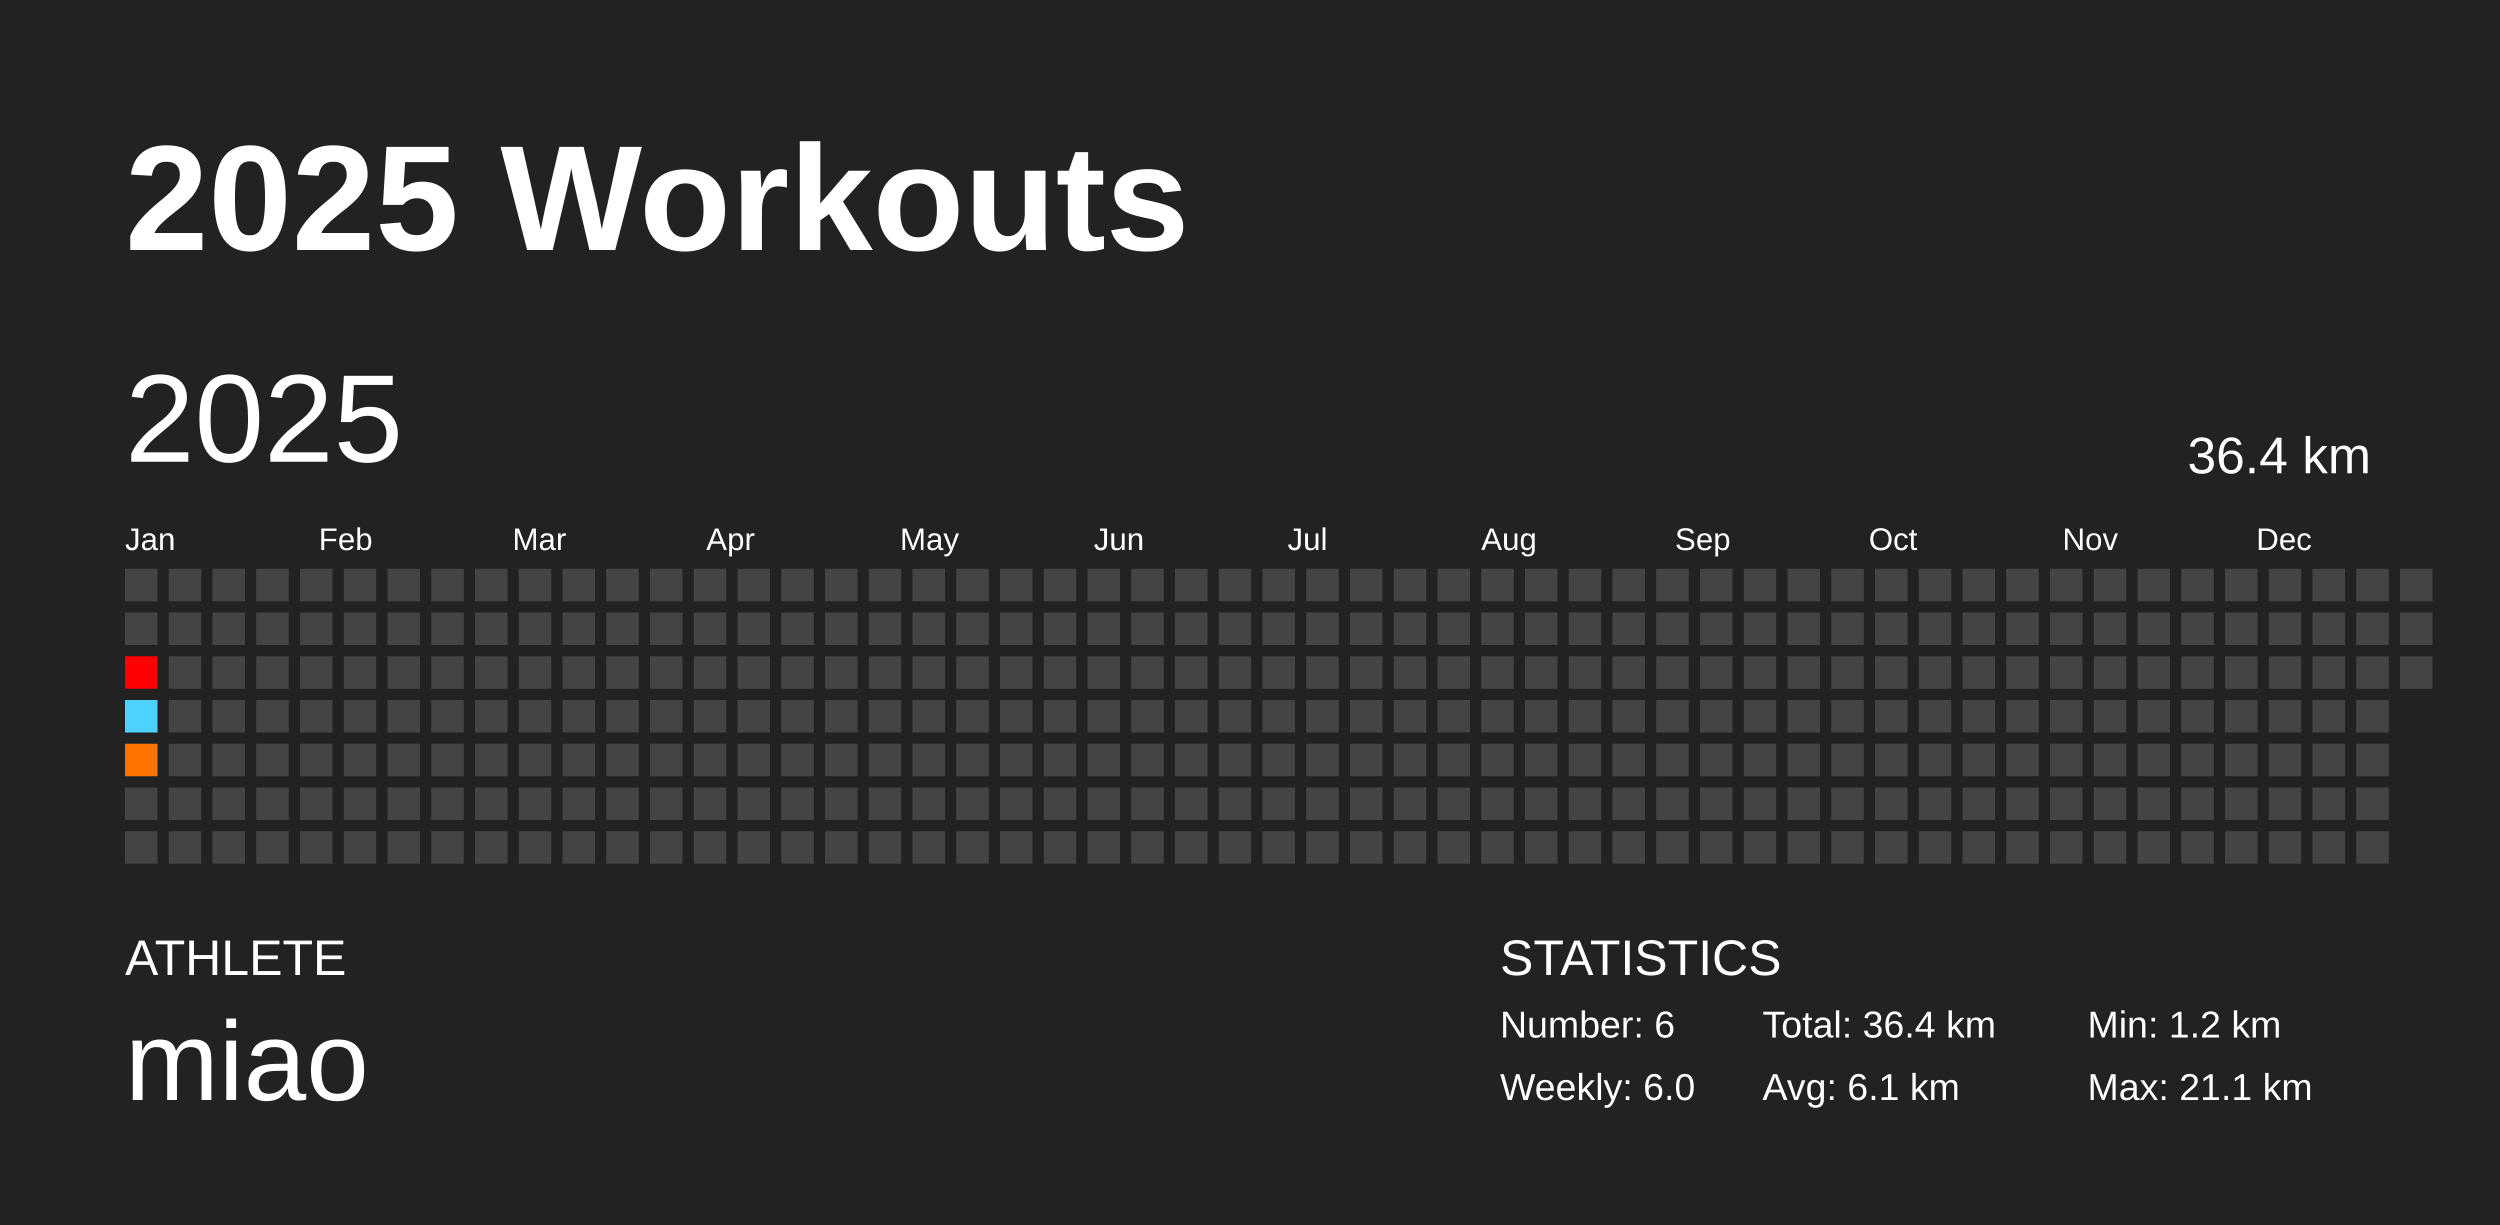
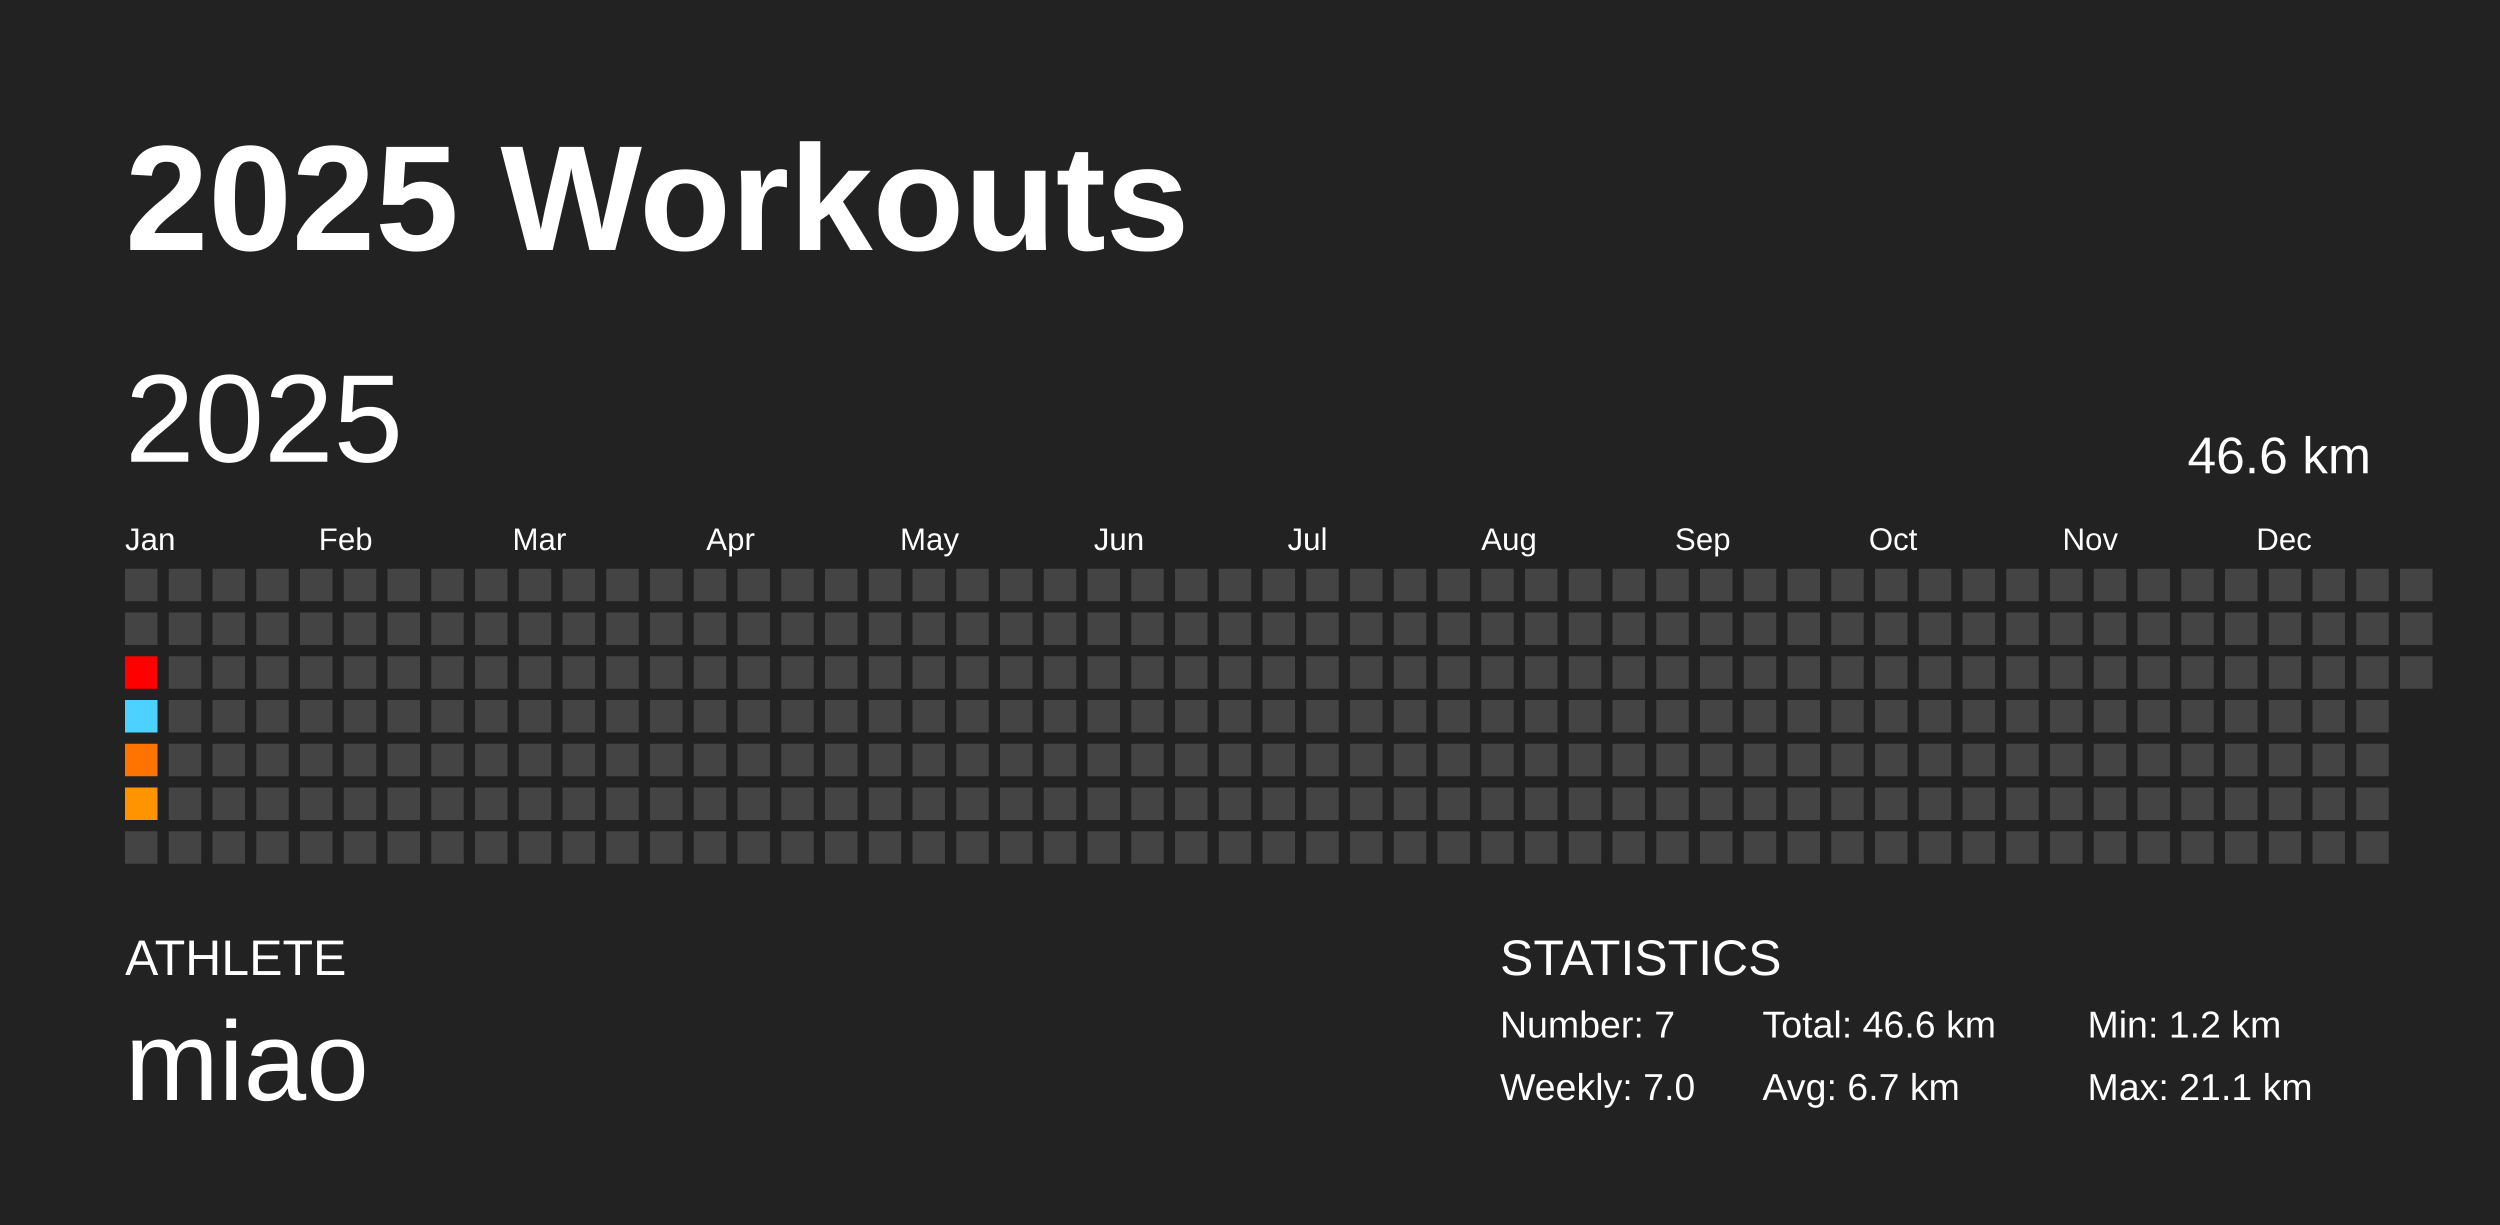
<svg xmlns="http://www.w3.org/2000/svg" baseProfile="full" height="98mm" version="1.1" viewBox="0,0,200,98" width="200mm">
  <defs />
  <rect fill="#222222" height="98" width="200" x="0" y="0" />
  <text fill="#FFFFFF" style="font-size:12px; font-family:Arial; font-weight:bold;" x="10" y="20">2025 Workouts</text>
  <text fill="#FFFFFF" style="font-size:4px; font-family:Arial" x="10" y="78">ATHLETE</text>
  <text fill="#FFFFFF" style="font-size:9px; font-family:Arial" x="10" y="88">miao</text>
  <text fill="#FFFFFF" style="font-size:4px; font-family:Arial" x="120" y="78">STATISTICS</text>
-   <text fill="#FFFFFF" style="font-size:3px; font-family:Arial" x="120" y="83">Number: 6</text>
-   <text fill="#FFFFFF" style="font-size:3px; font-family:Arial" x="120" y="88">Weekly: 6.0</text>
-   <text fill="#FFFFFF" style="font-size:3px; font-family:Arial" x="141" y="83">Total: 36.4 km</text>
-   <text fill="#FFFFFF" style="font-size:3px; font-family:Arial" x="141" y="88">Avg: 6.1 km</text>
+   <text fill="#FFFFFF" style="font-size:3px; font-family:Arial" x="120" y="83">Number: 7</text>
+   <text fill="#FFFFFF" style="font-size:3px; font-family:Arial" x="120" y="88">Weekly: 7.0</text>
+   <text fill="#FFFFFF" style="font-size:3px; font-family:Arial" x="141" y="83">Total: 46.6 km</text>
+   <text fill="#FFFFFF" style="font-size:3px; font-family:Arial" x="141" y="88">Avg: 6.7 km</text>
  <text fill="#FFFFFF" style="font-size:3px; font-family:Arial" x="167" y="83">Min: 1.2 km</text>
  <text fill="#FFFFFF" style="font-size:3px; font-family:Arial" x="167" y="88">Max: 21.1 km</text>
  <text dominant-baseline="hanging" fill="#FFFFFF" style="font-size:10.0px; font-family:Arial;" x="10" y="30">2025</text>
-   <text dominant-baseline="hanging" fill="#FFFFFF" style="font-size:4.125px; font-family:Arial;" x="175" y="35">36.4 km</text>
+   <text dominant-baseline="hanging" fill="#FFFFFF" style="font-size:4.125px; font-family:Arial;" x="175" y="35">46.6 km</text>
  <text fill="#FFFFFF" style="font-size:2.5px; font-family:Arial" x="10.0" y="44">Jan</text>
  <text fill="#FFFFFF" style="font-size:2.5px; font-family:Arial" x="25.5" y="44">Feb</text>
  <text fill="#FFFFFF" style="font-size:2.5px; font-family:Arial" x="41.0" y="44">Mar</text>
  <text fill="#FFFFFF" style="font-size:2.5px; font-family:Arial" x="56.5" y="44">Apr</text>
  <text fill="#FFFFFF" style="font-size:2.5px; font-family:Arial" x="72.0" y="44">May</text>
  <text fill="#FFFFFF" style="font-size:2.5px; font-family:Arial" x="87.5" y="44">Jun</text>
  <text fill="#FFFFFF" style="font-size:2.5px; font-family:Arial" x="103.0" y="44">Jul</text>
  <text fill="#FFFFFF" style="font-size:2.5px; font-family:Arial" x="118.5" y="44">Aug</text>
  <text fill="#FFFFFF" style="font-size:2.5px; font-family:Arial" x="134.0" y="44">Sep</text>
  <text fill="#FFFFFF" style="font-size:2.5px; font-family:Arial" x="149.5" y="44">Oct</text>
  <text fill="#FFFFFF" style="font-size:2.5px; font-family:Arial" x="165.0" y="44">Nov</text>
  <text fill="#FFFFFF" style="font-size:2.5px; font-family:Arial" x="180.5" y="44">Dec</text>
  <rect fill="#444444" height="2.6" width="2.6" x="10.0" y="45.5" />
  <rect fill="#444444" height="2.6" width="2.6" x="10.0" y="49.0" />
  <rect fill="red" height="2.6" width="2.6" x="10.0" y="52.5" />
  <rect fill="#4dd2ff" height="2.6" width="2.6" x="10.0" y="56.0" />
  <rect fill="#ff7300" height="2.6" width="2.6" x="10.0" y="59.5" />
-   <rect fill="#444444" height="2.6" width="2.6" x="10.0" y="63.0" />
+   <rect fill="#ff9400" height="2.6" width="2.6" x="10.0" y="63.0" />
  <rect fill="#444444" height="2.6" width="2.6" x="10.0" y="66.5" />
  <rect fill="#444444" height="2.6" width="2.6" x="13.5" y="45.5" />
  <rect fill="#444444" height="2.6" width="2.6" x="13.5" y="49.0" />
  <rect fill="#444444" height="2.6" width="2.6" x="13.5" y="52.5" />
  <rect fill="#444444" height="2.6" width="2.6" x="13.5" y="56.0" />
  <rect fill="#444444" height="2.6" width="2.6" x="13.5" y="59.5" />
  <rect fill="#444444" height="2.6" width="2.6" x="13.5" y="63.0" />
  <rect fill="#444444" height="2.6" width="2.6" x="13.5" y="66.5" />
  <rect fill="#444444" height="2.6" width="2.6" x="17.0" y="45.5" />
  <rect fill="#444444" height="2.6" width="2.6" x="17.0" y="49.0" />
  <rect fill="#444444" height="2.6" width="2.6" x="17.0" y="52.5" />
  <rect fill="#444444" height="2.6" width="2.6" x="17.0" y="56.0" />
  <rect fill="#444444" height="2.6" width="2.6" x="17.0" y="59.5" />
  <rect fill="#444444" height="2.6" width="2.6" x="17.0" y="63.0" />
  <rect fill="#444444" height="2.6" width="2.6" x="17.0" y="66.5" />
  <rect fill="#444444" height="2.6" width="2.6" x="20.5" y="45.5" />
  <rect fill="#444444" height="2.6" width="2.6" x="20.5" y="49.0" />
  <rect fill="#444444" height="2.6" width="2.6" x="20.5" y="52.5" />
  <rect fill="#444444" height="2.6" width="2.6" x="20.5" y="56.0" />
  <rect fill="#444444" height="2.6" width="2.6" x="20.5" y="59.5" />
  <rect fill="#444444" height="2.6" width="2.6" x="20.5" y="63.0" />
  <rect fill="#444444" height="2.6" width="2.6" x="20.5" y="66.5" />
  <rect fill="#444444" height="2.6" width="2.6" x="24.0" y="45.5" />
  <rect fill="#444444" height="2.6" width="2.6" x="24.0" y="49.0" />
  <rect fill="#444444" height="2.6" width="2.6" x="24.0" y="52.5" />
  <rect fill="#444444" height="2.6" width="2.6" x="24.0" y="56.0" />
  <rect fill="#444444" height="2.6" width="2.6" x="24.0" y="59.5" />
  <rect fill="#444444" height="2.6" width="2.6" x="24.0" y="63.0" />
  <rect fill="#444444" height="2.6" width="2.6" x="24.0" y="66.5" />
  <rect fill="#444444" height="2.6" width="2.6" x="27.5" y="45.5" />
  <rect fill="#444444" height="2.6" width="2.6" x="27.5" y="49.0" />
  <rect fill="#444444" height="2.6" width="2.6" x="27.5" y="52.5" />
  <rect fill="#444444" height="2.6" width="2.6" x="27.5" y="56.0" />
  <rect fill="#444444" height="2.6" width="2.6" x="27.5" y="59.5" />
  <rect fill="#444444" height="2.6" width="2.6" x="27.5" y="63.0" />
  <rect fill="#444444" height="2.6" width="2.6" x="27.5" y="66.5" />
  <rect fill="#444444" height="2.6" width="2.6" x="31.0" y="45.5" />
  <rect fill="#444444" height="2.6" width="2.6" x="31.0" y="49.0" />
  <rect fill="#444444" height="2.6" width="2.6" x="31.0" y="52.5" />
  <rect fill="#444444" height="2.6" width="2.6" x="31.0" y="56.0" />
  <rect fill="#444444" height="2.6" width="2.6" x="31.0" y="59.5" />
  <rect fill="#444444" height="2.6" width="2.6" x="31.0" y="63.0" />
  <rect fill="#444444" height="2.6" width="2.6" x="31.0" y="66.5" />
  <rect fill="#444444" height="2.6" width="2.6" x="34.5" y="45.5" />
  <rect fill="#444444" height="2.6" width="2.6" x="34.5" y="49.0" />
  <rect fill="#444444" height="2.6" width="2.6" x="34.5" y="52.5" />
  <rect fill="#444444" height="2.6" width="2.6" x="34.5" y="56.0" />
  <rect fill="#444444" height="2.6" width="2.6" x="34.5" y="59.5" />
  <rect fill="#444444" height="2.6" width="2.6" x="34.5" y="63.0" />
  <rect fill="#444444" height="2.6" width="2.6" x="34.5" y="66.5" />
  <rect fill="#444444" height="2.6" width="2.6" x="38.0" y="45.5" />
  <rect fill="#444444" height="2.6" width="2.6" x="38.0" y="49.0" />
  <rect fill="#444444" height="2.6" width="2.6" x="38.0" y="52.5" />
  <rect fill="#444444" height="2.6" width="2.6" x="38.0" y="56.0" />
  <rect fill="#444444" height="2.6" width="2.6" x="38.0" y="59.5" />
  <rect fill="#444444" height="2.6" width="2.6" x="38.0" y="63.0" />
  <rect fill="#444444" height="2.6" width="2.6" x="38.0" y="66.5" />
  <rect fill="#444444" height="2.6" width="2.6" x="41.5" y="45.5" />
  <rect fill="#444444" height="2.6" width="2.6" x="41.5" y="49.0" />
  <rect fill="#444444" height="2.6" width="2.6" x="41.5" y="52.5" />
  <rect fill="#444444" height="2.6" width="2.6" x="41.5" y="56.0" />
  <rect fill="#444444" height="2.6" width="2.6" x="41.5" y="59.5" />
  <rect fill="#444444" height="2.6" width="2.6" x="41.5" y="63.0" />
  <rect fill="#444444" height="2.6" width="2.6" x="41.5" y="66.5" />
  <rect fill="#444444" height="2.6" width="2.6" x="45.0" y="45.5" />
  <rect fill="#444444" height="2.6" width="2.6" x="45.0" y="49.0" />
  <rect fill="#444444" height="2.6" width="2.6" x="45.0" y="52.5" />
  <rect fill="#444444" height="2.6" width="2.6" x="45.0" y="56.0" />
  <rect fill="#444444" height="2.6" width="2.6" x="45.0" y="59.5" />
  <rect fill="#444444" height="2.6" width="2.6" x="45.0" y="63.0" />
  <rect fill="#444444" height="2.6" width="2.6" x="45.0" y="66.5" />
  <rect fill="#444444" height="2.6" width="2.6" x="48.5" y="45.5" />
  <rect fill="#444444" height="2.6" width="2.6" x="48.5" y="49.0" />
  <rect fill="#444444" height="2.6" width="2.6" x="48.5" y="52.5" />
  <rect fill="#444444" height="2.6" width="2.6" x="48.5" y="56.0" />
  <rect fill="#444444" height="2.6" width="2.6" x="48.5" y="59.5" />
  <rect fill="#444444" height="2.6" width="2.6" x="48.5" y="63.0" />
  <rect fill="#444444" height="2.6" width="2.6" x="48.5" y="66.5" />
  <rect fill="#444444" height="2.6" width="2.6" x="52.0" y="45.5" />
  <rect fill="#444444" height="2.6" width="2.6" x="52.0" y="49.0" />
  <rect fill="#444444" height="2.6" width="2.6" x="52.0" y="52.5" />
  <rect fill="#444444" height="2.6" width="2.6" x="52.0" y="56.0" />
  <rect fill="#444444" height="2.6" width="2.6" x="52.0" y="59.5" />
  <rect fill="#444444" height="2.6" width="2.6" x="52.0" y="63.0" />
  <rect fill="#444444" height="2.6" width="2.6" x="52.0" y="66.5" />
  <rect fill="#444444" height="2.6" width="2.6" x="55.5" y="45.5" />
  <rect fill="#444444" height="2.6" width="2.6" x="55.5" y="49.0" />
  <rect fill="#444444" height="2.6" width="2.6" x="55.5" y="52.5" />
  <rect fill="#444444" height="2.6" width="2.6" x="55.5" y="56.0" />
  <rect fill="#444444" height="2.6" width="2.6" x="55.5" y="59.5" />
  <rect fill="#444444" height="2.6" width="2.6" x="55.5" y="63.0" />
  <rect fill="#444444" height="2.6" width="2.6" x="55.5" y="66.5" />
  <rect fill="#444444" height="2.6" width="2.6" x="59.0" y="45.5" />
  <rect fill="#444444" height="2.6" width="2.6" x="59.0" y="49.0" />
  <rect fill="#444444" height="2.6" width="2.6" x="59.0" y="52.5" />
  <rect fill="#444444" height="2.6" width="2.6" x="59.0" y="56.0" />
  <rect fill="#444444" height="2.6" width="2.6" x="59.0" y="59.5" />
  <rect fill="#444444" height="2.6" width="2.6" x="59.0" y="63.0" />
  <rect fill="#444444" height="2.6" width="2.6" x="59.0" y="66.5" />
  <rect fill="#444444" height="2.6" width="2.6" x="62.5" y="45.5" />
  <rect fill="#444444" height="2.6" width="2.6" x="62.5" y="49.0" />
  <rect fill="#444444" height="2.6" width="2.6" x="62.5" y="52.5" />
  <rect fill="#444444" height="2.6" width="2.6" x="62.5" y="56.0" />
  <rect fill="#444444" height="2.6" width="2.6" x="62.5" y="59.5" />
  <rect fill="#444444" height="2.6" width="2.6" x="62.5" y="63.0" />
  <rect fill="#444444" height="2.6" width="2.6" x="62.5" y="66.5" />
  <rect fill="#444444" height="2.6" width="2.6" x="66.0" y="45.5" />
  <rect fill="#444444" height="2.6" width="2.6" x="66.0" y="49.0" />
  <rect fill="#444444" height="2.6" width="2.6" x="66.0" y="52.5" />
  <rect fill="#444444" height="2.6" width="2.6" x="66.0" y="56.0" />
  <rect fill="#444444" height="2.6" width="2.6" x="66.0" y="59.5" />
  <rect fill="#444444" height="2.6" width="2.6" x="66.0" y="63.0" />
  <rect fill="#444444" height="2.6" width="2.6" x="66.0" y="66.5" />
  <rect fill="#444444" height="2.6" width="2.6" x="69.5" y="45.5" />
  <rect fill="#444444" height="2.6" width="2.6" x="69.5" y="49.0" />
  <rect fill="#444444" height="2.6" width="2.6" x="69.5" y="52.5" />
  <rect fill="#444444" height="2.6" width="2.6" x="69.5" y="56.0" />
  <rect fill="#444444" height="2.6" width="2.6" x="69.5" y="59.5" />
  <rect fill="#444444" height="2.6" width="2.6" x="69.5" y="63.0" />
  <rect fill="#444444" height="2.6" width="2.6" x="69.5" y="66.5" />
  <rect fill="#444444" height="2.6" width="2.6" x="73.0" y="45.5" />
  <rect fill="#444444" height="2.6" width="2.6" x="73.0" y="49.0" />
  <rect fill="#444444" height="2.6" width="2.6" x="73.0" y="52.5" />
  <rect fill="#444444" height="2.6" width="2.6" x="73.0" y="56.0" />
  <rect fill="#444444" height="2.6" width="2.6" x="73.0" y="59.5" />
  <rect fill="#444444" height="2.6" width="2.6" x="73.0" y="63.0" />
  <rect fill="#444444" height="2.6" width="2.6" x="73.0" y="66.5" />
  <rect fill="#444444" height="2.6" width="2.6" x="76.5" y="45.5" />
  <rect fill="#444444" height="2.6" width="2.6" x="76.5" y="49.0" />
  <rect fill="#444444" height="2.6" width="2.6" x="76.5" y="52.5" />
  <rect fill="#444444" height="2.6" width="2.6" x="76.5" y="56.0" />
  <rect fill="#444444" height="2.6" width="2.6" x="76.5" y="59.5" />
  <rect fill="#444444" height="2.6" width="2.6" x="76.5" y="63.0" />
  <rect fill="#444444" height="2.6" width="2.6" x="76.5" y="66.5" />
  <rect fill="#444444" height="2.6" width="2.6" x="80.0" y="45.5" />
  <rect fill="#444444" height="2.6" width="2.6" x="80.0" y="49.0" />
  <rect fill="#444444" height="2.6" width="2.6" x="80.0" y="52.5" />
  <rect fill="#444444" height="2.6" width="2.6" x="80.0" y="56.0" />
  <rect fill="#444444" height="2.6" width="2.6" x="80.0" y="59.5" />
  <rect fill="#444444" height="2.6" width="2.6" x="80.0" y="63.0" />
  <rect fill="#444444" height="2.6" width="2.6" x="80.0" y="66.5" />
  <rect fill="#444444" height="2.6" width="2.6" x="83.5" y="45.5" />
  <rect fill="#444444" height="2.6" width="2.6" x="83.5" y="49.0" />
  <rect fill="#444444" height="2.6" width="2.6" x="83.5" y="52.5" />
  <rect fill="#444444" height="2.6" width="2.6" x="83.5" y="56.0" />
  <rect fill="#444444" height="2.6" width="2.6" x="83.5" y="59.5" />
  <rect fill="#444444" height="2.6" width="2.6" x="83.5" y="63.0" />
  <rect fill="#444444" height="2.6" width="2.6" x="83.5" y="66.5" />
  <rect fill="#444444" height="2.6" width="2.6" x="87.0" y="45.5" />
  <rect fill="#444444" height="2.6" width="2.6" x="87.0" y="49.0" />
  <rect fill="#444444" height="2.6" width="2.6" x="87.0" y="52.5" />
  <rect fill="#444444" height="2.6" width="2.6" x="87.0" y="56.0" />
  <rect fill="#444444" height="2.6" width="2.6" x="87.0" y="59.5" />
  <rect fill="#444444" height="2.6" width="2.6" x="87.0" y="63.0" />
  <rect fill="#444444" height="2.6" width="2.6" x="87.0" y="66.5" />
  <rect fill="#444444" height="2.6" width="2.6" x="90.5" y="45.5" />
  <rect fill="#444444" height="2.6" width="2.6" x="90.5" y="49.0" />
  <rect fill="#444444" height="2.6" width="2.6" x="90.5" y="52.5" />
  <rect fill="#444444" height="2.6" width="2.6" x="90.5" y="56.0" />
  <rect fill="#444444" height="2.6" width="2.6" x="90.5" y="59.5" />
  <rect fill="#444444" height="2.6" width="2.6" x="90.5" y="63.0" />
  <rect fill="#444444" height="2.6" width="2.6" x="90.5" y="66.5" />
  <rect fill="#444444" height="2.6" width="2.6" x="94.0" y="45.5" />
  <rect fill="#444444" height="2.6" width="2.6" x="94.0" y="49.0" />
  <rect fill="#444444" height="2.6" width="2.6" x="94.0" y="52.5" />
  <rect fill="#444444" height="2.6" width="2.6" x="94.0" y="56.0" />
  <rect fill="#444444" height="2.6" width="2.6" x="94.0" y="59.5" />
  <rect fill="#444444" height="2.6" width="2.6" x="94.0" y="63.0" />
  <rect fill="#444444" height="2.6" width="2.6" x="94.0" y="66.5" />
  <rect fill="#444444" height="2.6" width="2.6" x="97.5" y="45.5" />
  <rect fill="#444444" height="2.6" width="2.6" x="97.5" y="49.0" />
  <rect fill="#444444" height="2.6" width="2.6" x="97.5" y="52.5" />
  <rect fill="#444444" height="2.6" width="2.6" x="97.5" y="56.0" />
  <rect fill="#444444" height="2.6" width="2.6" x="97.5" y="59.5" />
  <rect fill="#444444" height="2.6" width="2.6" x="97.5" y="63.0" />
  <rect fill="#444444" height="2.6" width="2.6" x="97.5" y="66.5" />
  <rect fill="#444444" height="2.6" width="2.6" x="101.0" y="45.5" />
  <rect fill="#444444" height="2.6" width="2.6" x="101.0" y="49.0" />
  <rect fill="#444444" height="2.6" width="2.6" x="101.0" y="52.5" />
  <rect fill="#444444" height="2.6" width="2.6" x="101.0" y="56.0" />
  <rect fill="#444444" height="2.6" width="2.6" x="101.0" y="59.5" />
  <rect fill="#444444" height="2.6" width="2.6" x="101.0" y="63.0" />
  <rect fill="#444444" height="2.6" width="2.6" x="101.0" y="66.5" />
  <rect fill="#444444" height="2.6" width="2.6" x="104.5" y="45.5" />
  <rect fill="#444444" height="2.6" width="2.6" x="104.5" y="49.0" />
  <rect fill="#444444" height="2.6" width="2.6" x="104.5" y="52.5" />
  <rect fill="#444444" height="2.6" width="2.6" x="104.5" y="56.0" />
  <rect fill="#444444" height="2.6" width="2.6" x="104.5" y="59.5" />
  <rect fill="#444444" height="2.6" width="2.6" x="104.5" y="63.0" />
  <rect fill="#444444" height="2.6" width="2.6" x="104.5" y="66.5" />
  <rect fill="#444444" height="2.6" width="2.6" x="108.0" y="45.5" />
  <rect fill="#444444" height="2.6" width="2.6" x="108.0" y="49.0" />
  <rect fill="#444444" height="2.6" width="2.6" x="108.0" y="52.5" />
  <rect fill="#444444" height="2.6" width="2.6" x="108.0" y="56.0" />
  <rect fill="#444444" height="2.6" width="2.6" x="108.0" y="59.5" />
  <rect fill="#444444" height="2.6" width="2.6" x="108.0" y="63.0" />
  <rect fill="#444444" height="2.6" width="2.6" x="108.0" y="66.5" />
  <rect fill="#444444" height="2.6" width="2.6" x="111.5" y="45.5" />
  <rect fill="#444444" height="2.6" width="2.6" x="111.5" y="49.0" />
  <rect fill="#444444" height="2.6" width="2.6" x="111.5" y="52.5" />
  <rect fill="#444444" height="2.6" width="2.6" x="111.5" y="56.0" />
  <rect fill="#444444" height="2.6" width="2.6" x="111.5" y="59.5" />
  <rect fill="#444444" height="2.6" width="2.6" x="111.5" y="63.0" />
  <rect fill="#444444" height="2.6" width="2.6" x="111.5" y="66.5" />
  <rect fill="#444444" height="2.6" width="2.6" x="115.0" y="45.5" />
  <rect fill="#444444" height="2.6" width="2.6" x="115.0" y="49.0" />
  <rect fill="#444444" height="2.6" width="2.6" x="115.0" y="52.5" />
  <rect fill="#444444" height="2.6" width="2.6" x="115.0" y="56.0" />
  <rect fill="#444444" height="2.6" width="2.6" x="115.0" y="59.5" />
  <rect fill="#444444" height="2.6" width="2.6" x="115.0" y="63.0" />
  <rect fill="#444444" height="2.6" width="2.6" x="115.0" y="66.5" />
  <rect fill="#444444" height="2.6" width="2.6" x="118.5" y="45.5" />
  <rect fill="#444444" height="2.6" width="2.6" x="118.5" y="49.0" />
  <rect fill="#444444" height="2.6" width="2.6" x="118.5" y="52.5" />
  <rect fill="#444444" height="2.6" width="2.6" x="118.5" y="56.0" />
  <rect fill="#444444" height="2.6" width="2.6" x="118.5" y="59.5" />
  <rect fill="#444444" height="2.6" width="2.6" x="118.5" y="63.0" />
  <rect fill="#444444" height="2.6" width="2.6" x="118.5" y="66.5" />
  <rect fill="#444444" height="2.6" width="2.6" x="122.0" y="45.5" />
  <rect fill="#444444" height="2.6" width="2.6" x="122.0" y="49.0" />
  <rect fill="#444444" height="2.6" width="2.6" x="122.0" y="52.5" />
  <rect fill="#444444" height="2.6" width="2.6" x="122.0" y="56.0" />
  <rect fill="#444444" height="2.6" width="2.6" x="122.0" y="59.5" />
  <rect fill="#444444" height="2.6" width="2.6" x="122.0" y="63.0" />
  <rect fill="#444444" height="2.6" width="2.6" x="122.0" y="66.5" />
  <rect fill="#444444" height="2.6" width="2.6" x="125.5" y="45.5" />
  <rect fill="#444444" height="2.6" width="2.6" x="125.5" y="49.0" />
  <rect fill="#444444" height="2.6" width="2.6" x="125.5" y="52.5" />
  <rect fill="#444444" height="2.6" width="2.6" x="125.5" y="56.0" />
  <rect fill="#444444" height="2.6" width="2.6" x="125.5" y="59.5" />
  <rect fill="#444444" height="2.6" width="2.6" x="125.5" y="63.0" />
  <rect fill="#444444" height="2.6" width="2.6" x="125.5" y="66.5" />
  <rect fill="#444444" height="2.6" width="2.6" x="129.0" y="45.5" />
  <rect fill="#444444" height="2.6" width="2.6" x="129.0" y="49.0" />
  <rect fill="#444444" height="2.6" width="2.6" x="129.0" y="52.5" />
  <rect fill="#444444" height="2.6" width="2.6" x="129.0" y="56.0" />
  <rect fill="#444444" height="2.6" width="2.6" x="129.0" y="59.5" />
  <rect fill="#444444" height="2.6" width="2.6" x="129.0" y="63.0" />
  <rect fill="#444444" height="2.6" width="2.6" x="129.0" y="66.5" />
  <rect fill="#444444" height="2.6" width="2.6" x="132.5" y="45.5" />
  <rect fill="#444444" height="2.6" width="2.6" x="132.5" y="49.0" />
  <rect fill="#444444" height="2.6" width="2.6" x="132.5" y="52.5" />
  <rect fill="#444444" height="2.6" width="2.6" x="132.5" y="56.0" />
  <rect fill="#444444" height="2.6" width="2.6" x="132.5" y="59.5" />
  <rect fill="#444444" height="2.6" width="2.6" x="132.5" y="63.0" />
  <rect fill="#444444" height="2.6" width="2.6" x="132.5" y="66.5" />
  <rect fill="#444444" height="2.6" width="2.6" x="136.0" y="45.5" />
  <rect fill="#444444" height="2.6" width="2.6" x="136.0" y="49.0" />
  <rect fill="#444444" height="2.6" width="2.6" x="136.0" y="52.5" />
  <rect fill="#444444" height="2.6" width="2.6" x="136.0" y="56.0" />
  <rect fill="#444444" height="2.6" width="2.6" x="136.0" y="59.5" />
  <rect fill="#444444" height="2.6" width="2.6" x="136.0" y="63.0" />
  <rect fill="#444444" height="2.6" width="2.6" x="136.0" y="66.5" />
  <rect fill="#444444" height="2.6" width="2.6" x="139.5" y="45.5" />
  <rect fill="#444444" height="2.6" width="2.6" x="139.5" y="49.0" />
  <rect fill="#444444" height="2.6" width="2.6" x="139.5" y="52.5" />
  <rect fill="#444444" height="2.6" width="2.6" x="139.5" y="56.0" />
  <rect fill="#444444" height="2.6" width="2.6" x="139.5" y="59.5" />
  <rect fill="#444444" height="2.6" width="2.6" x="139.5" y="63.0" />
  <rect fill="#444444" height="2.6" width="2.6" x="139.5" y="66.5" />
  <rect fill="#444444" height="2.6" width="2.6" x="143.0" y="45.5" />
  <rect fill="#444444" height="2.6" width="2.6" x="143.0" y="49.0" />
  <rect fill="#444444" height="2.6" width="2.6" x="143.0" y="52.5" />
  <rect fill="#444444" height="2.6" width="2.6" x="143.0" y="56.0" />
  <rect fill="#444444" height="2.6" width="2.6" x="143.0" y="59.5" />
  <rect fill="#444444" height="2.6" width="2.6" x="143.0" y="63.0" />
  <rect fill="#444444" height="2.6" width="2.6" x="143.0" y="66.5" />
  <rect fill="#444444" height="2.6" width="2.6" x="146.5" y="45.5" />
  <rect fill="#444444" height="2.6" width="2.6" x="146.5" y="49.0" />
  <rect fill="#444444" height="2.6" width="2.6" x="146.5" y="52.5" />
  <rect fill="#444444" height="2.6" width="2.6" x="146.5" y="56.0" />
  <rect fill="#444444" height="2.6" width="2.6" x="146.5" y="59.5" />
  <rect fill="#444444" height="2.6" width="2.6" x="146.5" y="63.0" />
  <rect fill="#444444" height="2.6" width="2.6" x="146.5" y="66.5" />
  <rect fill="#444444" height="2.6" width="2.6" x="150.0" y="45.5" />
  <rect fill="#444444" height="2.6" width="2.6" x="150.0" y="49.0" />
  <rect fill="#444444" height="2.6" width="2.6" x="150.0" y="52.5" />
  <rect fill="#444444" height="2.6" width="2.6" x="150.0" y="56.0" />
  <rect fill="#444444" height="2.6" width="2.6" x="150.0" y="59.5" />
  <rect fill="#444444" height="2.6" width="2.6" x="150.0" y="63.0" />
  <rect fill="#444444" height="2.6" width="2.6" x="150.0" y="66.5" />
  <rect fill="#444444" height="2.6" width="2.6" x="153.5" y="45.5" />
  <rect fill="#444444" height="2.6" width="2.6" x="153.5" y="49.0" />
  <rect fill="#444444" height="2.6" width="2.6" x="153.5" y="52.5" />
  <rect fill="#444444" height="2.6" width="2.6" x="153.5" y="56.0" />
  <rect fill="#444444" height="2.6" width="2.6" x="153.5" y="59.5" />
  <rect fill="#444444" height="2.6" width="2.6" x="153.5" y="63.0" />
  <rect fill="#444444" height="2.6" width="2.6" x="153.5" y="66.5" />
  <rect fill="#444444" height="2.6" width="2.6" x="157.0" y="45.5" />
  <rect fill="#444444" height="2.6" width="2.6" x="157.0" y="49.0" />
  <rect fill="#444444" height="2.6" width="2.6" x="157.0" y="52.5" />
  <rect fill="#444444" height="2.6" width="2.6" x="157.0" y="56.0" />
  <rect fill="#444444" height="2.6" width="2.6" x="157.0" y="59.5" />
  <rect fill="#444444" height="2.6" width="2.6" x="157.0" y="63.0" />
  <rect fill="#444444" height="2.6" width="2.6" x="157.0" y="66.5" />
  <rect fill="#444444" height="2.6" width="2.6" x="160.5" y="45.5" />
  <rect fill="#444444" height="2.6" width="2.6" x="160.5" y="49.0" />
  <rect fill="#444444" height="2.6" width="2.6" x="160.5" y="52.5" />
  <rect fill="#444444" height="2.6" width="2.6" x="160.5" y="56.0" />
  <rect fill="#444444" height="2.6" width="2.6" x="160.5" y="59.5" />
  <rect fill="#444444" height="2.6" width="2.6" x="160.5" y="63.0" />
  <rect fill="#444444" height="2.6" width="2.6" x="160.5" y="66.5" />
  <rect fill="#444444" height="2.6" width="2.6" x="164.0" y="45.5" />
  <rect fill="#444444" height="2.6" width="2.6" x="164.0" y="49.0" />
  <rect fill="#444444" height="2.6" width="2.6" x="164.0" y="52.5" />
  <rect fill="#444444" height="2.6" width="2.6" x="164.0" y="56.0" />
  <rect fill="#444444" height="2.6" width="2.6" x="164.0" y="59.5" />
  <rect fill="#444444" height="2.6" width="2.6" x="164.0" y="63.0" />
  <rect fill="#444444" height="2.6" width="2.6" x="164.0" y="66.5" />
  <rect fill="#444444" height="2.6" width="2.6" x="167.5" y="45.5" />
  <rect fill="#444444" height="2.6" width="2.6" x="167.5" y="49.0" />
  <rect fill="#444444" height="2.6" width="2.6" x="167.5" y="52.5" />
  <rect fill="#444444" height="2.6" width="2.6" x="167.5" y="56.0" />
  <rect fill="#444444" height="2.6" width="2.6" x="167.5" y="59.5" />
  <rect fill="#444444" height="2.6" width="2.6" x="167.5" y="63.0" />
  <rect fill="#444444" height="2.6" width="2.6" x="167.5" y="66.5" />
  <rect fill="#444444" height="2.6" width="2.6" x="171.0" y="45.5" />
  <rect fill="#444444" height="2.6" width="2.6" x="171.0" y="49.0" />
  <rect fill="#444444" height="2.6" width="2.6" x="171.0" y="52.5" />
  <rect fill="#444444" height="2.6" width="2.6" x="171.0" y="56.0" />
  <rect fill="#444444" height="2.6" width="2.6" x="171.0" y="59.5" />
  <rect fill="#444444" height="2.6" width="2.6" x="171.0" y="63.0" />
  <rect fill="#444444" height="2.6" width="2.6" x="171.0" y="66.5" />
  <rect fill="#444444" height="2.6" width="2.6" x="174.5" y="45.5" />
  <rect fill="#444444" height="2.6" width="2.6" x="174.5" y="49.0" />
  <rect fill="#444444" height="2.6" width="2.6" x="174.5" y="52.5" />
  <rect fill="#444444" height="2.6" width="2.6" x="174.5" y="56.0" />
  <rect fill="#444444" height="2.6" width="2.6" x="174.5" y="59.5" />
  <rect fill="#444444" height="2.6" width="2.6" x="174.5" y="63.0" />
  <rect fill="#444444" height="2.6" width="2.6" x="174.5" y="66.5" />
  <rect fill="#444444" height="2.6" width="2.6" x="178.0" y="45.5" />
  <rect fill="#444444" height="2.6" width="2.6" x="178.0" y="49.0" />
  <rect fill="#444444" height="2.6" width="2.6" x="178.0" y="52.5" />
  <rect fill="#444444" height="2.6" width="2.6" x="178.0" y="56.0" />
  <rect fill="#444444" height="2.6" width="2.6" x="178.0" y="59.5" />
  <rect fill="#444444" height="2.6" width="2.6" x="178.0" y="63.0" />
  <rect fill="#444444" height="2.6" width="2.6" x="178.0" y="66.5" />
  <rect fill="#444444" height="2.6" width="2.6" x="181.5" y="45.5" />
  <rect fill="#444444" height="2.6" width="2.6" x="181.5" y="49.0" />
  <rect fill="#444444" height="2.6" width="2.6" x="181.5" y="52.5" />
  <rect fill="#444444" height="2.6" width="2.6" x="181.5" y="56.0" />
  <rect fill="#444444" height="2.6" width="2.6" x="181.5" y="59.5" />
  <rect fill="#444444" height="2.6" width="2.6" x="181.5" y="63.0" />
  <rect fill="#444444" height="2.6" width="2.6" x="181.5" y="66.5" />
  <rect fill="#444444" height="2.6" width="2.6" x="185.0" y="45.5" />
  <rect fill="#444444" height="2.6" width="2.6" x="185.0" y="49.0" />
  <rect fill="#444444" height="2.6" width="2.6" x="185.0" y="52.5" />
  <rect fill="#444444" height="2.6" width="2.6" x="185.0" y="56.0" />
  <rect fill="#444444" height="2.6" width="2.6" x="185.0" y="59.5" />
  <rect fill="#444444" height="2.6" width="2.6" x="185.0" y="63.0" />
  <rect fill="#444444" height="2.6" width="2.6" x="185.0" y="66.5" />
  <rect fill="#444444" height="2.6" width="2.6" x="188.5" y="45.5" />
  <rect fill="#444444" height="2.6" width="2.6" x="188.5" y="49.0" />
  <rect fill="#444444" height="2.6" width="2.6" x="188.5" y="52.5" />
  <rect fill="#444444" height="2.6" width="2.6" x="188.5" y="56.0" />
  <rect fill="#444444" height="2.6" width="2.6" x="188.5" y="59.5" />
  <rect fill="#444444" height="2.6" width="2.6" x="188.5" y="63.0" />
  <rect fill="#444444" height="2.6" width="2.6" x="188.5" y="66.5" />
  <rect fill="#444444" height="2.6" width="2.6" x="192.0" y="45.5" />
  <rect fill="#444444" height="2.6" width="2.6" x="192.0" y="49.0" />
  <rect fill="#444444" height="2.6" width="2.6" x="192.0" y="52.5" />
</svg>
